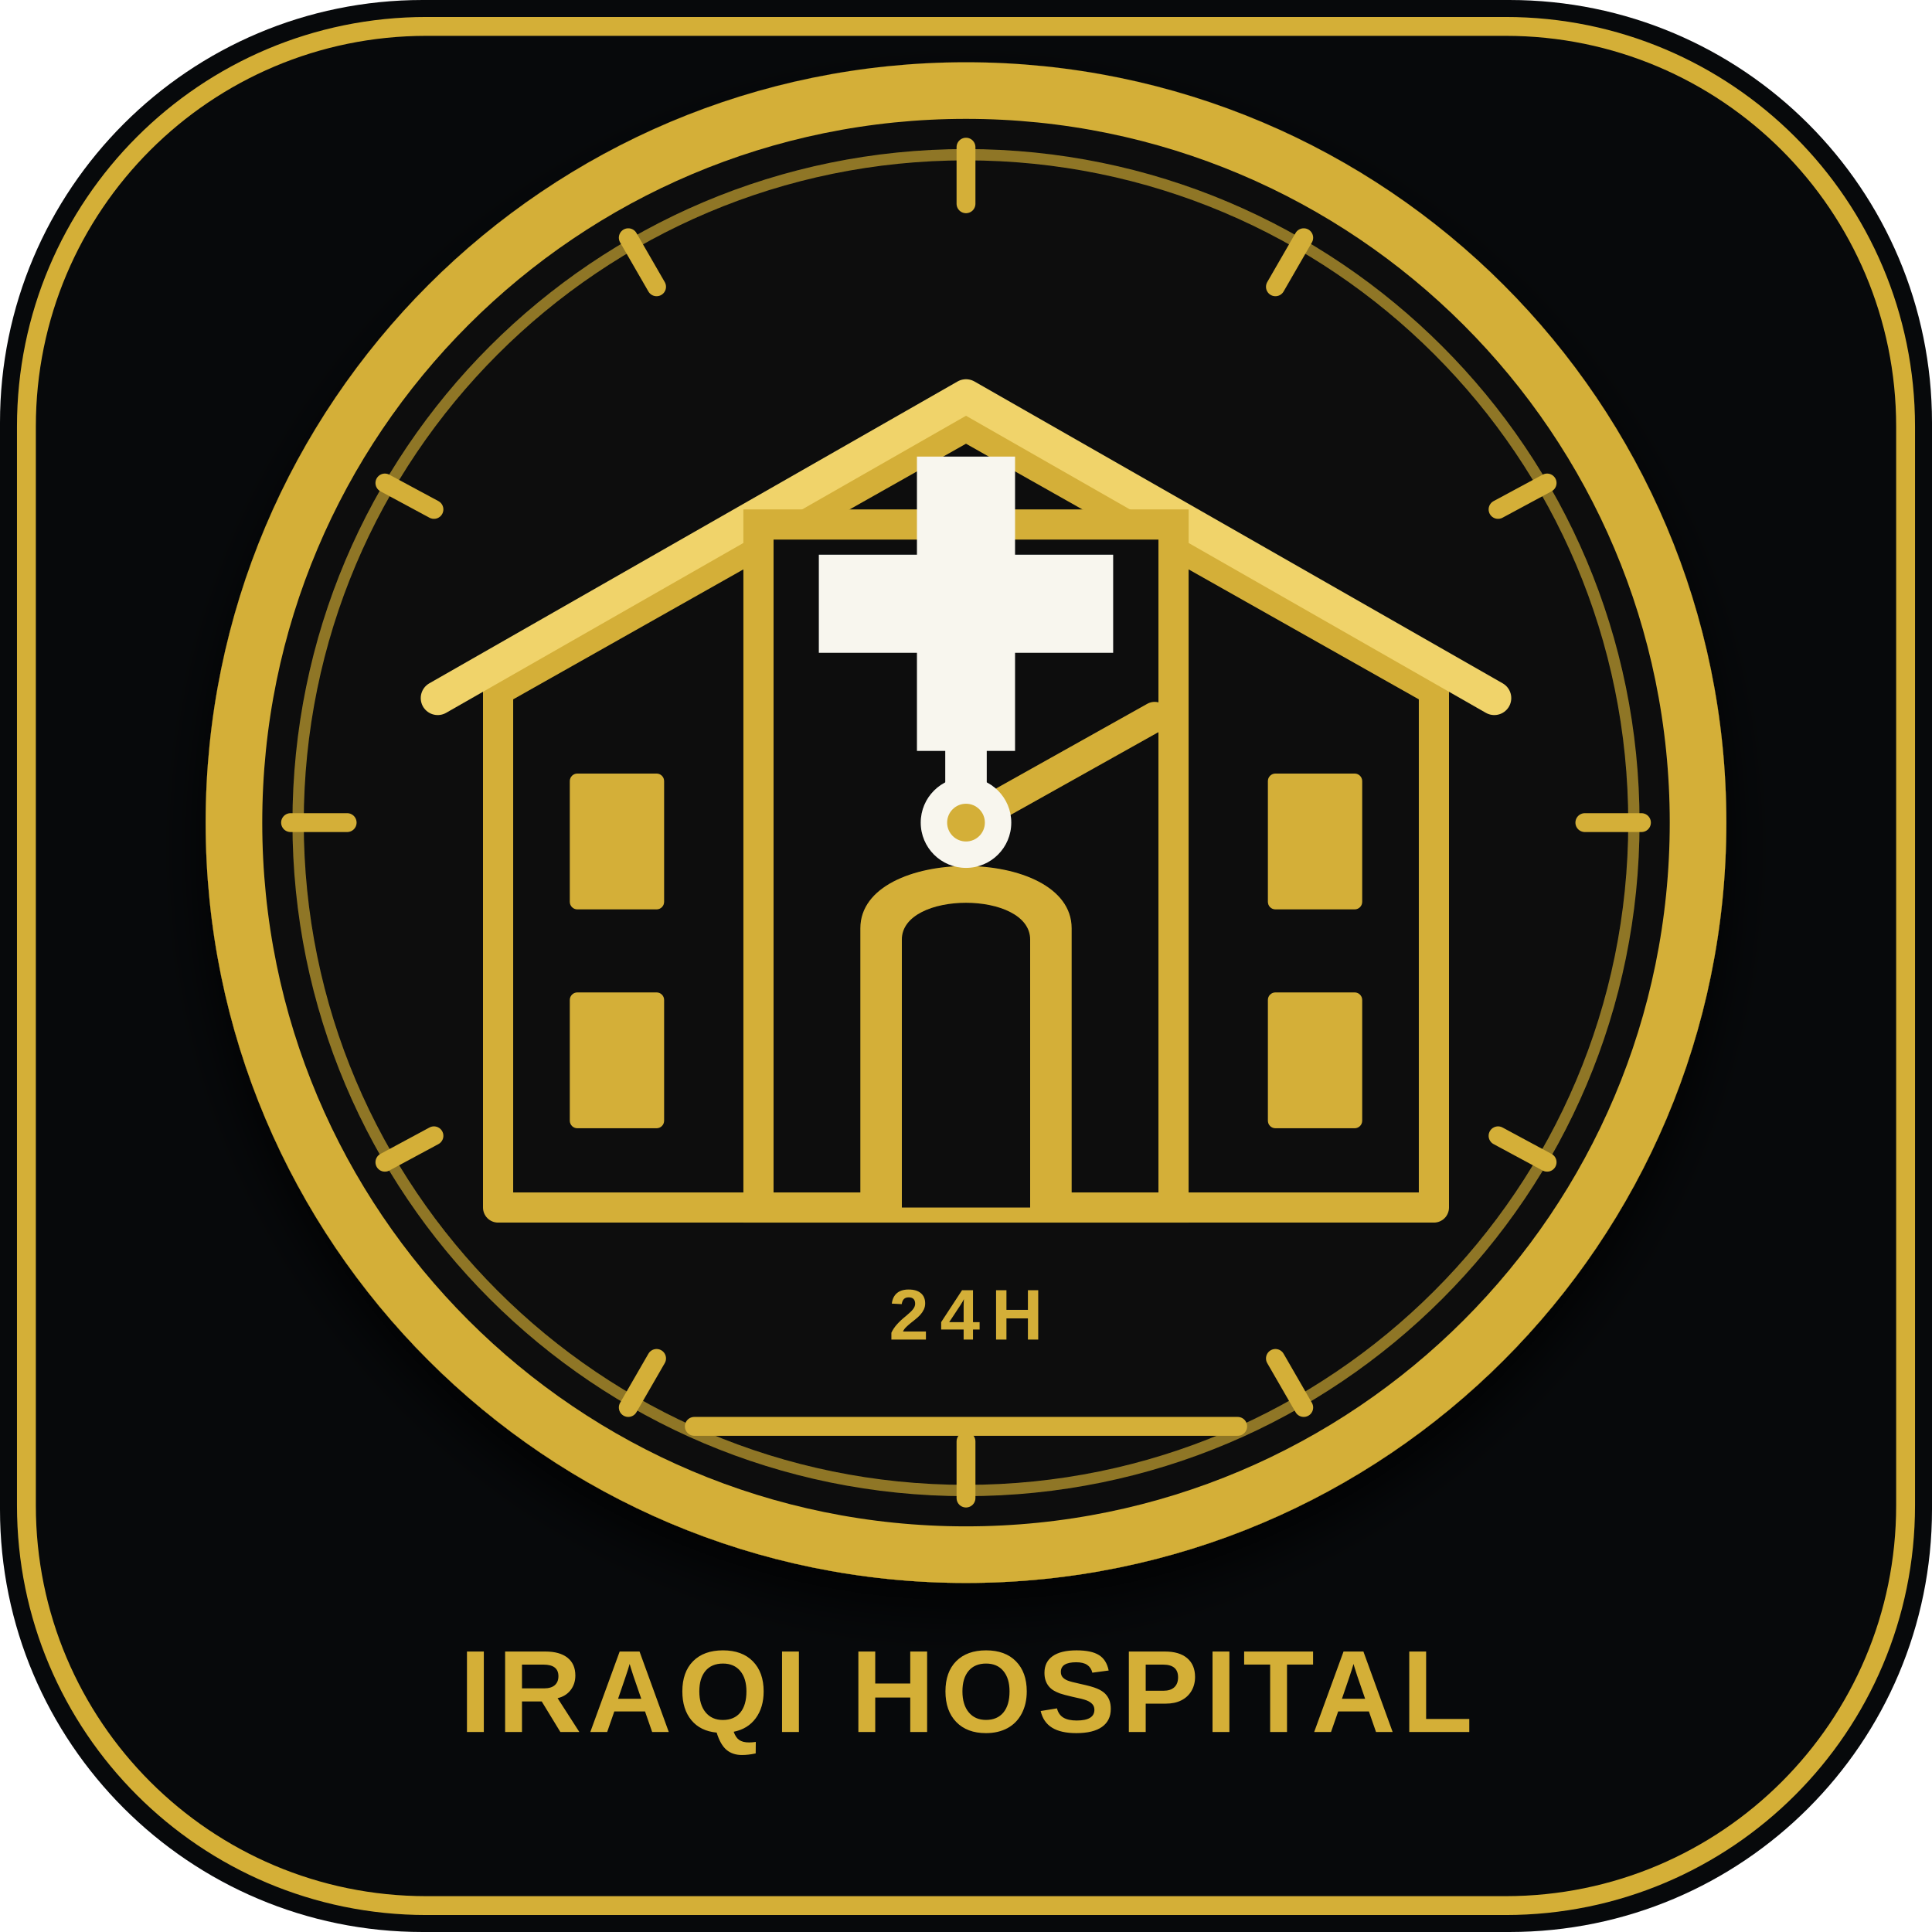
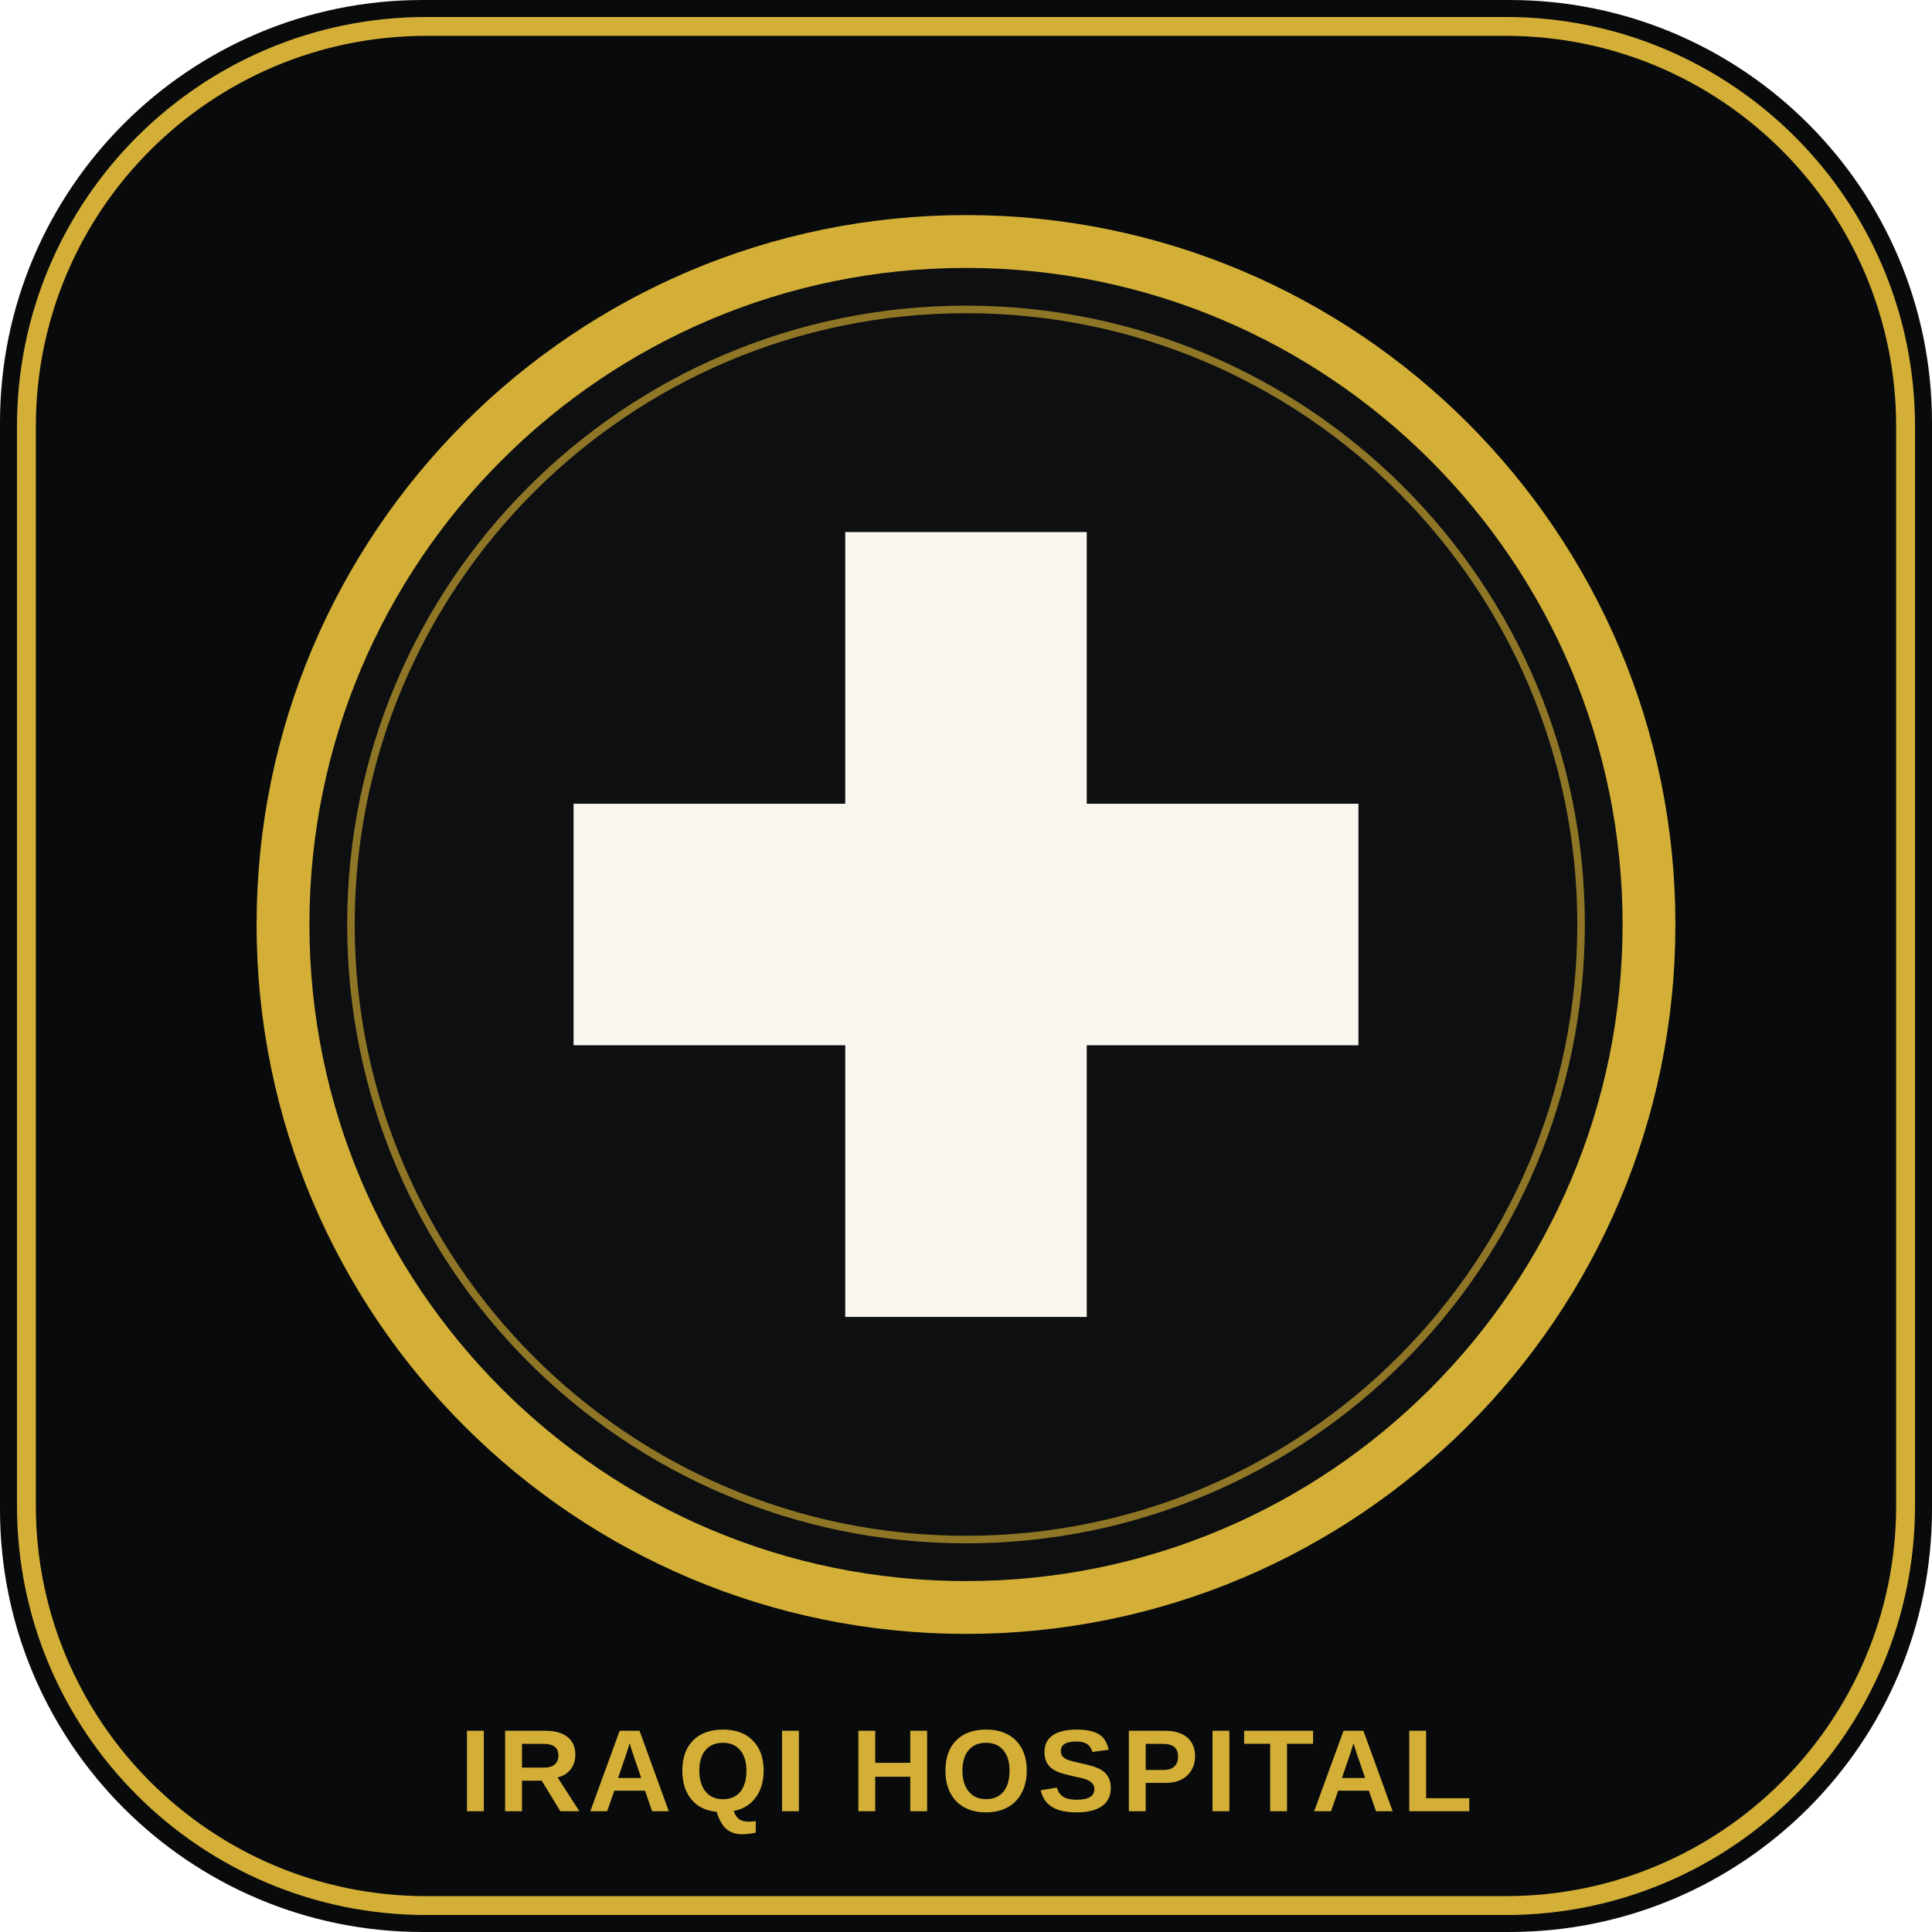
<svg xmlns="http://www.w3.org/2000/svg" viewBox="0 0 512 512">
-   <defs>
-     <filter id="shadow" x="-30%" y="-30%" width="160%" height="160%">
-       <feDropShadow dx="0" dy="7" stdDeviation="7" flood-color="#000000" flood-opacity="0.8" />
-     </filter>
-   </defs>
-   <rect width="512" height="512" rx="112" fill="#07090B" />
-   <g filter="url(#shadow)">
-     <circle cx="256" cy="218" r="194" fill="#0B0D0F" stroke="#D4AF37" stroke-width="15" />
-     <circle cx="256" cy="218" r="177" fill="none" stroke="#8F7626" stroke-width="3" />
-     <g stroke="#D4AF37" stroke-linecap="round" stroke-width="5">
-       <line x1="256" y1="39" x2="256" y2="54" />
-       <line x1="345.5" y1="63" x2="338" y2="76" />
-       <line x1="410" y1="128" x2="397" y2="135" />
-       <line x1="435" y1="218" x2="420" y2="218" />
-       <line x1="410" y1="308" x2="397" y2="301" />
-       <line x1="345.5" y1="373" x2="338" y2="360" />
-       <line x1="256" y1="397" x2="256" y2="382" />
-       <line x1="166.5" y1="373" x2="174" y2="360" />
-       <line x1="102" y1="308" x2="115" y2="301" />
-       <line x1="77" y1="218" x2="92" y2="218" />
-       <line x1="102" y1="128" x2="115" y2="135" />
-       <line x1="166.5" y1="63" x2="174" y2="76" />
-     </g>
-     <path d="         M132 320         V183         L256 113         L380 183         V320         Z" fill="#080A0C" stroke="#D4AF37" stroke-width="8" stroke-linejoin="round" />
-     <path d="         M116 185         L256 105         L396 185" fill="none" stroke="#F0D36A" stroke-width="9" stroke-linecap="round" stroke-linejoin="round" />
-     <path d="         M201 320         V139         H311         V320         Z" fill="#080A0C" stroke="#D4AF37" stroke-width="8" />
-     <path d="         M243 121         H269         V147         H295         V173         H269         V199         H243         V173         H217         V147         H243         Z" fill="#F8F6EE" />
-     <g fill="#D4AF37">
-       <rect x="151" y="205" width="25" height="36" rx="2" />
-       <rect x="151" y="263" width="25" height="36" rx="2" />
-       <rect x="336" y="205" width="25" height="36" rx="2" />
-       <rect x="336" y="263" width="25" height="36" rx="2" />
-     </g>
-     <path d="         M228 320         V246         C228 224 284 224 284 246         V320         Z" fill="#D4AF37" />
-     <path d="         M239 320         V249         C239 236 273 236 273 249         V320         Z" fill="#080A0C" />
-     <path d="         M256 218         L256 151" stroke="#F8F6EE" stroke-width="11" stroke-linecap="round" />
-     <path d="         M256 218         L306 190" stroke="#D4AF37" stroke-width="8" stroke-linecap="round" />
-     <circle cx="256" cy="218" r="12" fill="#F8F6EE" />
-     <circle cx="256" cy="218" r="5" fill="#D4AF37" />
-     <text x="256" y="355" text-anchor="middle" fill="#D4AF37" font-family="Arial, Helvetica, sans-serif" font-size="19" font-weight="700" letter-spacing="3">
-       24H
-     </text>
-     <path d="M184 378 H328" stroke="#D4AF37" stroke-width="5" stroke-linecap="round" />
-   </g>
-   <text x="256" y="459" text-anchor="middle" fill="#D4AF37" font-family="Arial, Helvetica, sans-serif" font-size="31" font-weight="700" letter-spacing="1.5">
-     IRAQI HOSPITAL
-   </text>
+   <rect width="512" height="512" rx="112" fill="#080A0C" />
+   <circle cx="256" cy="245" r="181" fill="#0D0F11" stroke="#D4AF37" stroke-width="14" />
+   <circle cx="256" cy="245" r="163" fill="none" stroke="#8F7626" stroke-width="2" />
+   <path d="       M224 141       H288       V213       H360       V277       H288       V349       H224       V277       H152       V213       H224       Z     " fill="#F8F6EE" />
+   <text x="256" y="480" text-anchor="middle" fill="#D4AF37" font-family="Arial, Helvetica, sans-serif" font-size="31" font-weight="900" letter-spacing="1.5">IRAQI HOSPITAL</text>
  <rect x="7" y="7" width="498" height="498" rx="106" fill="none" stroke="#D4AF37" stroke-width="5" />
</svg>
